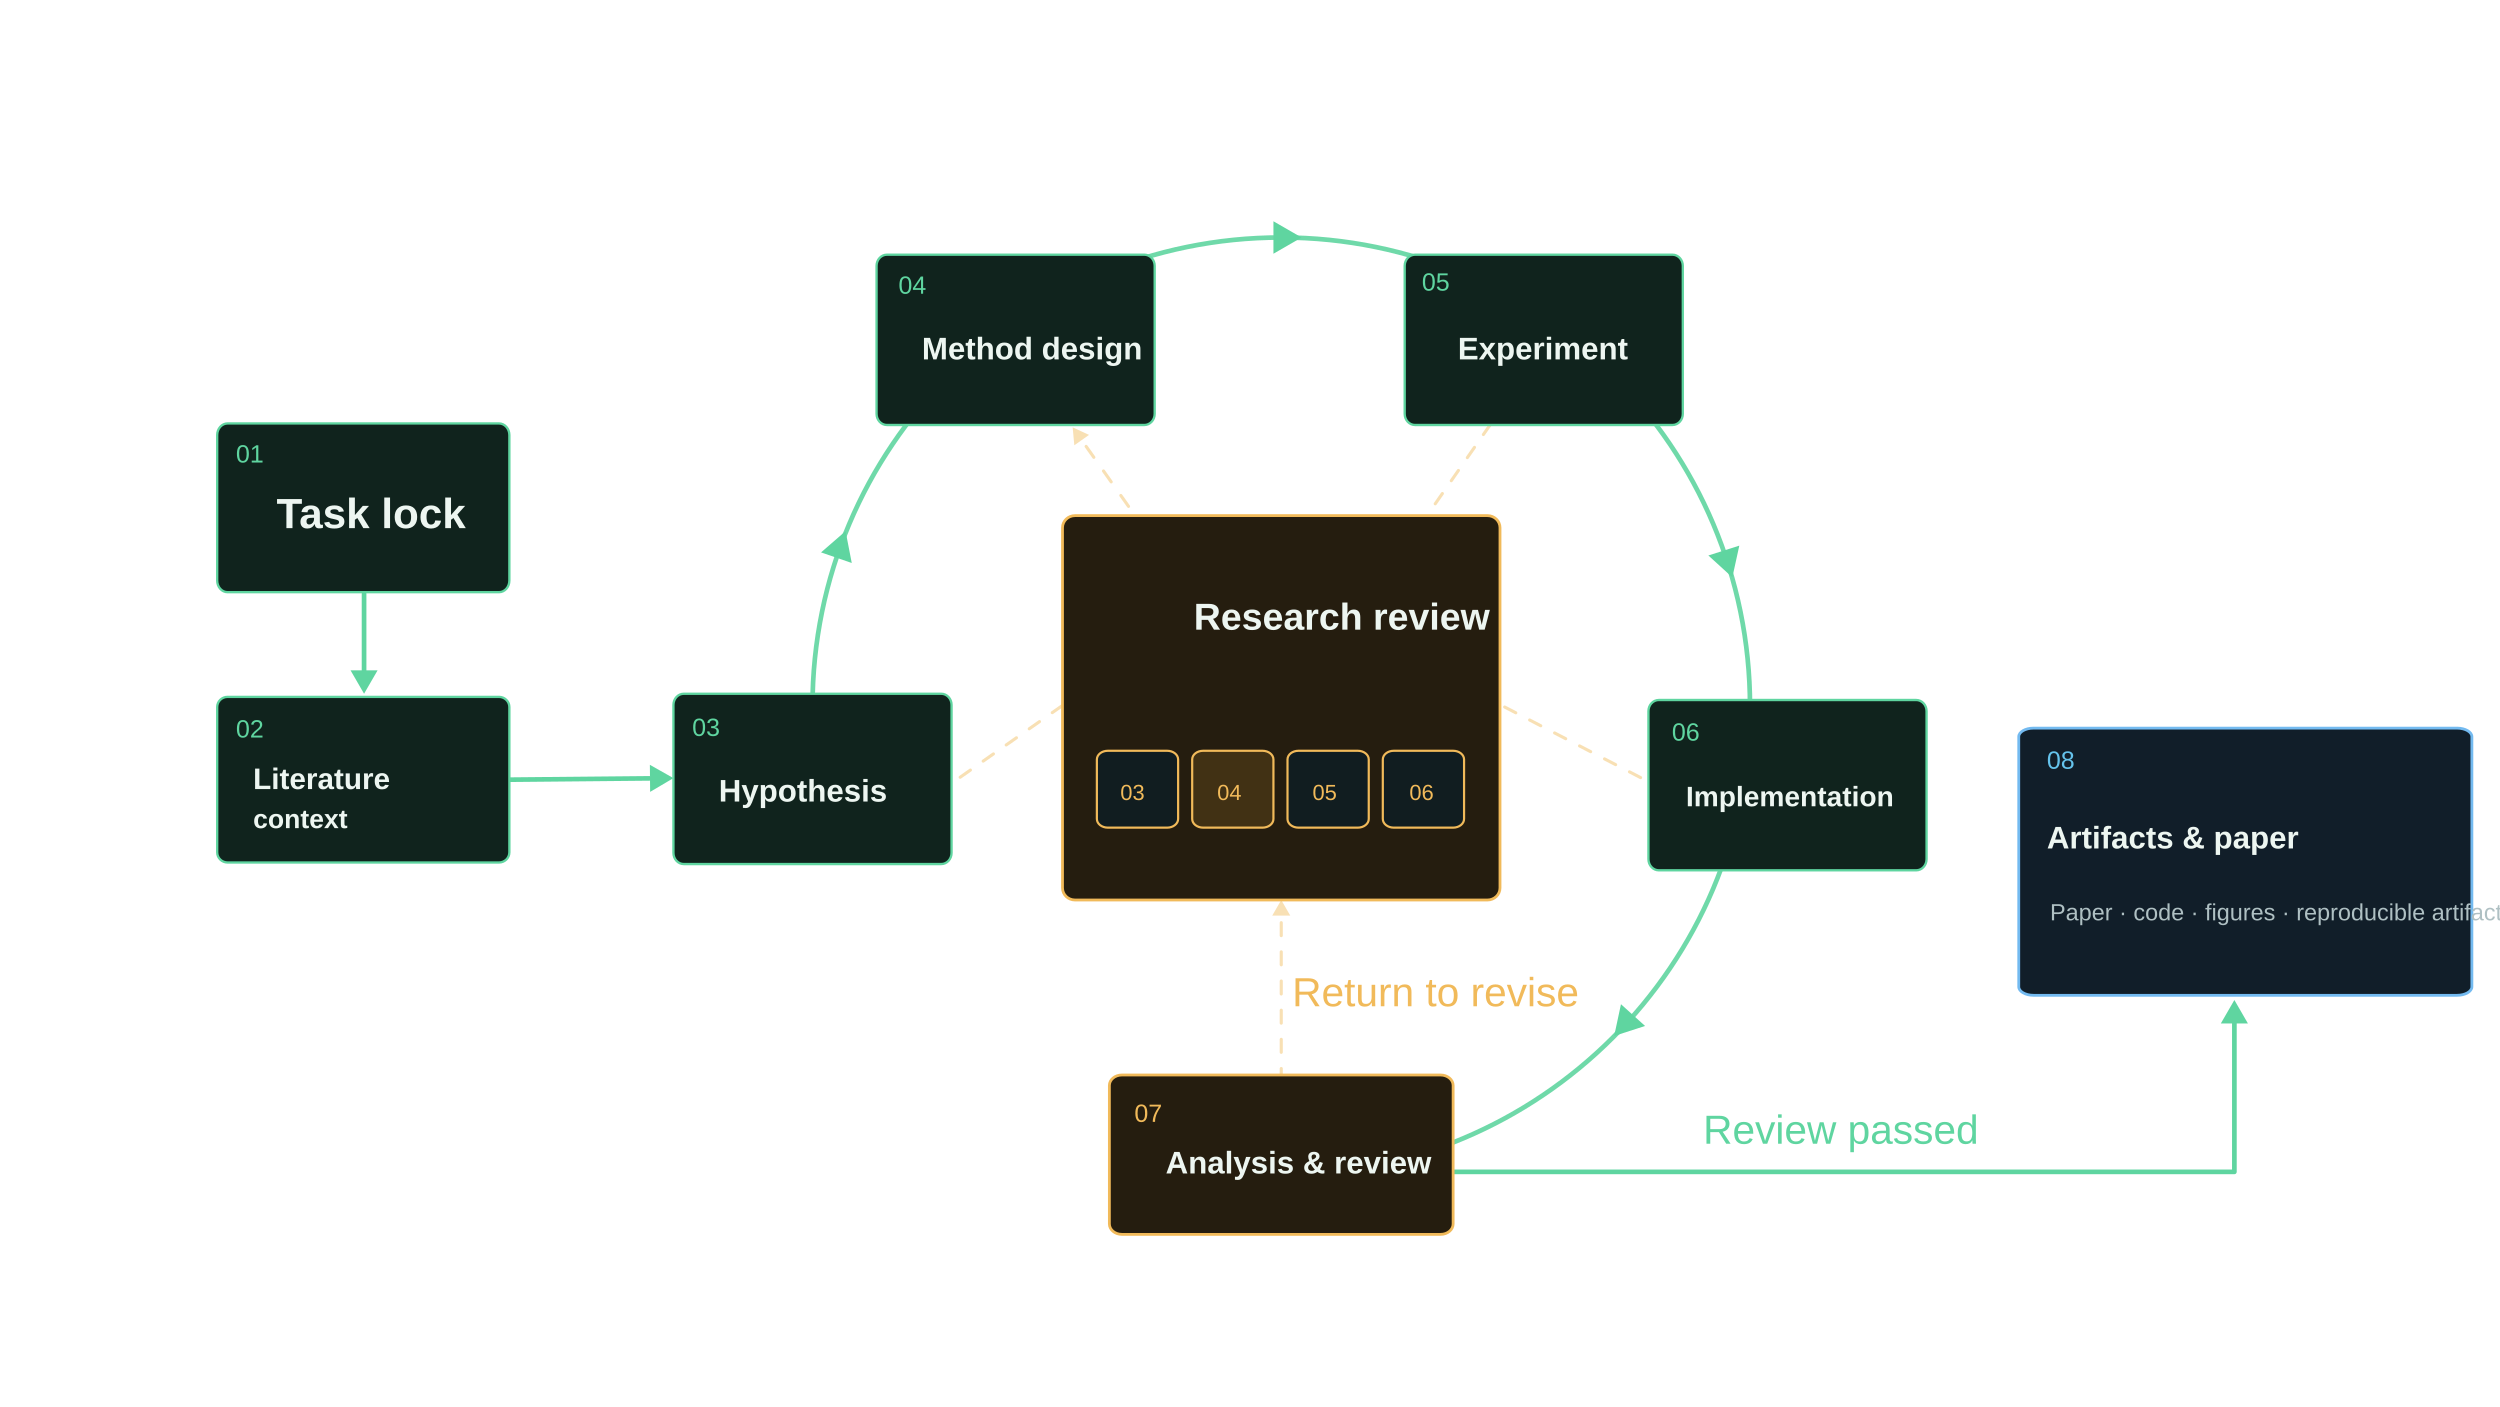
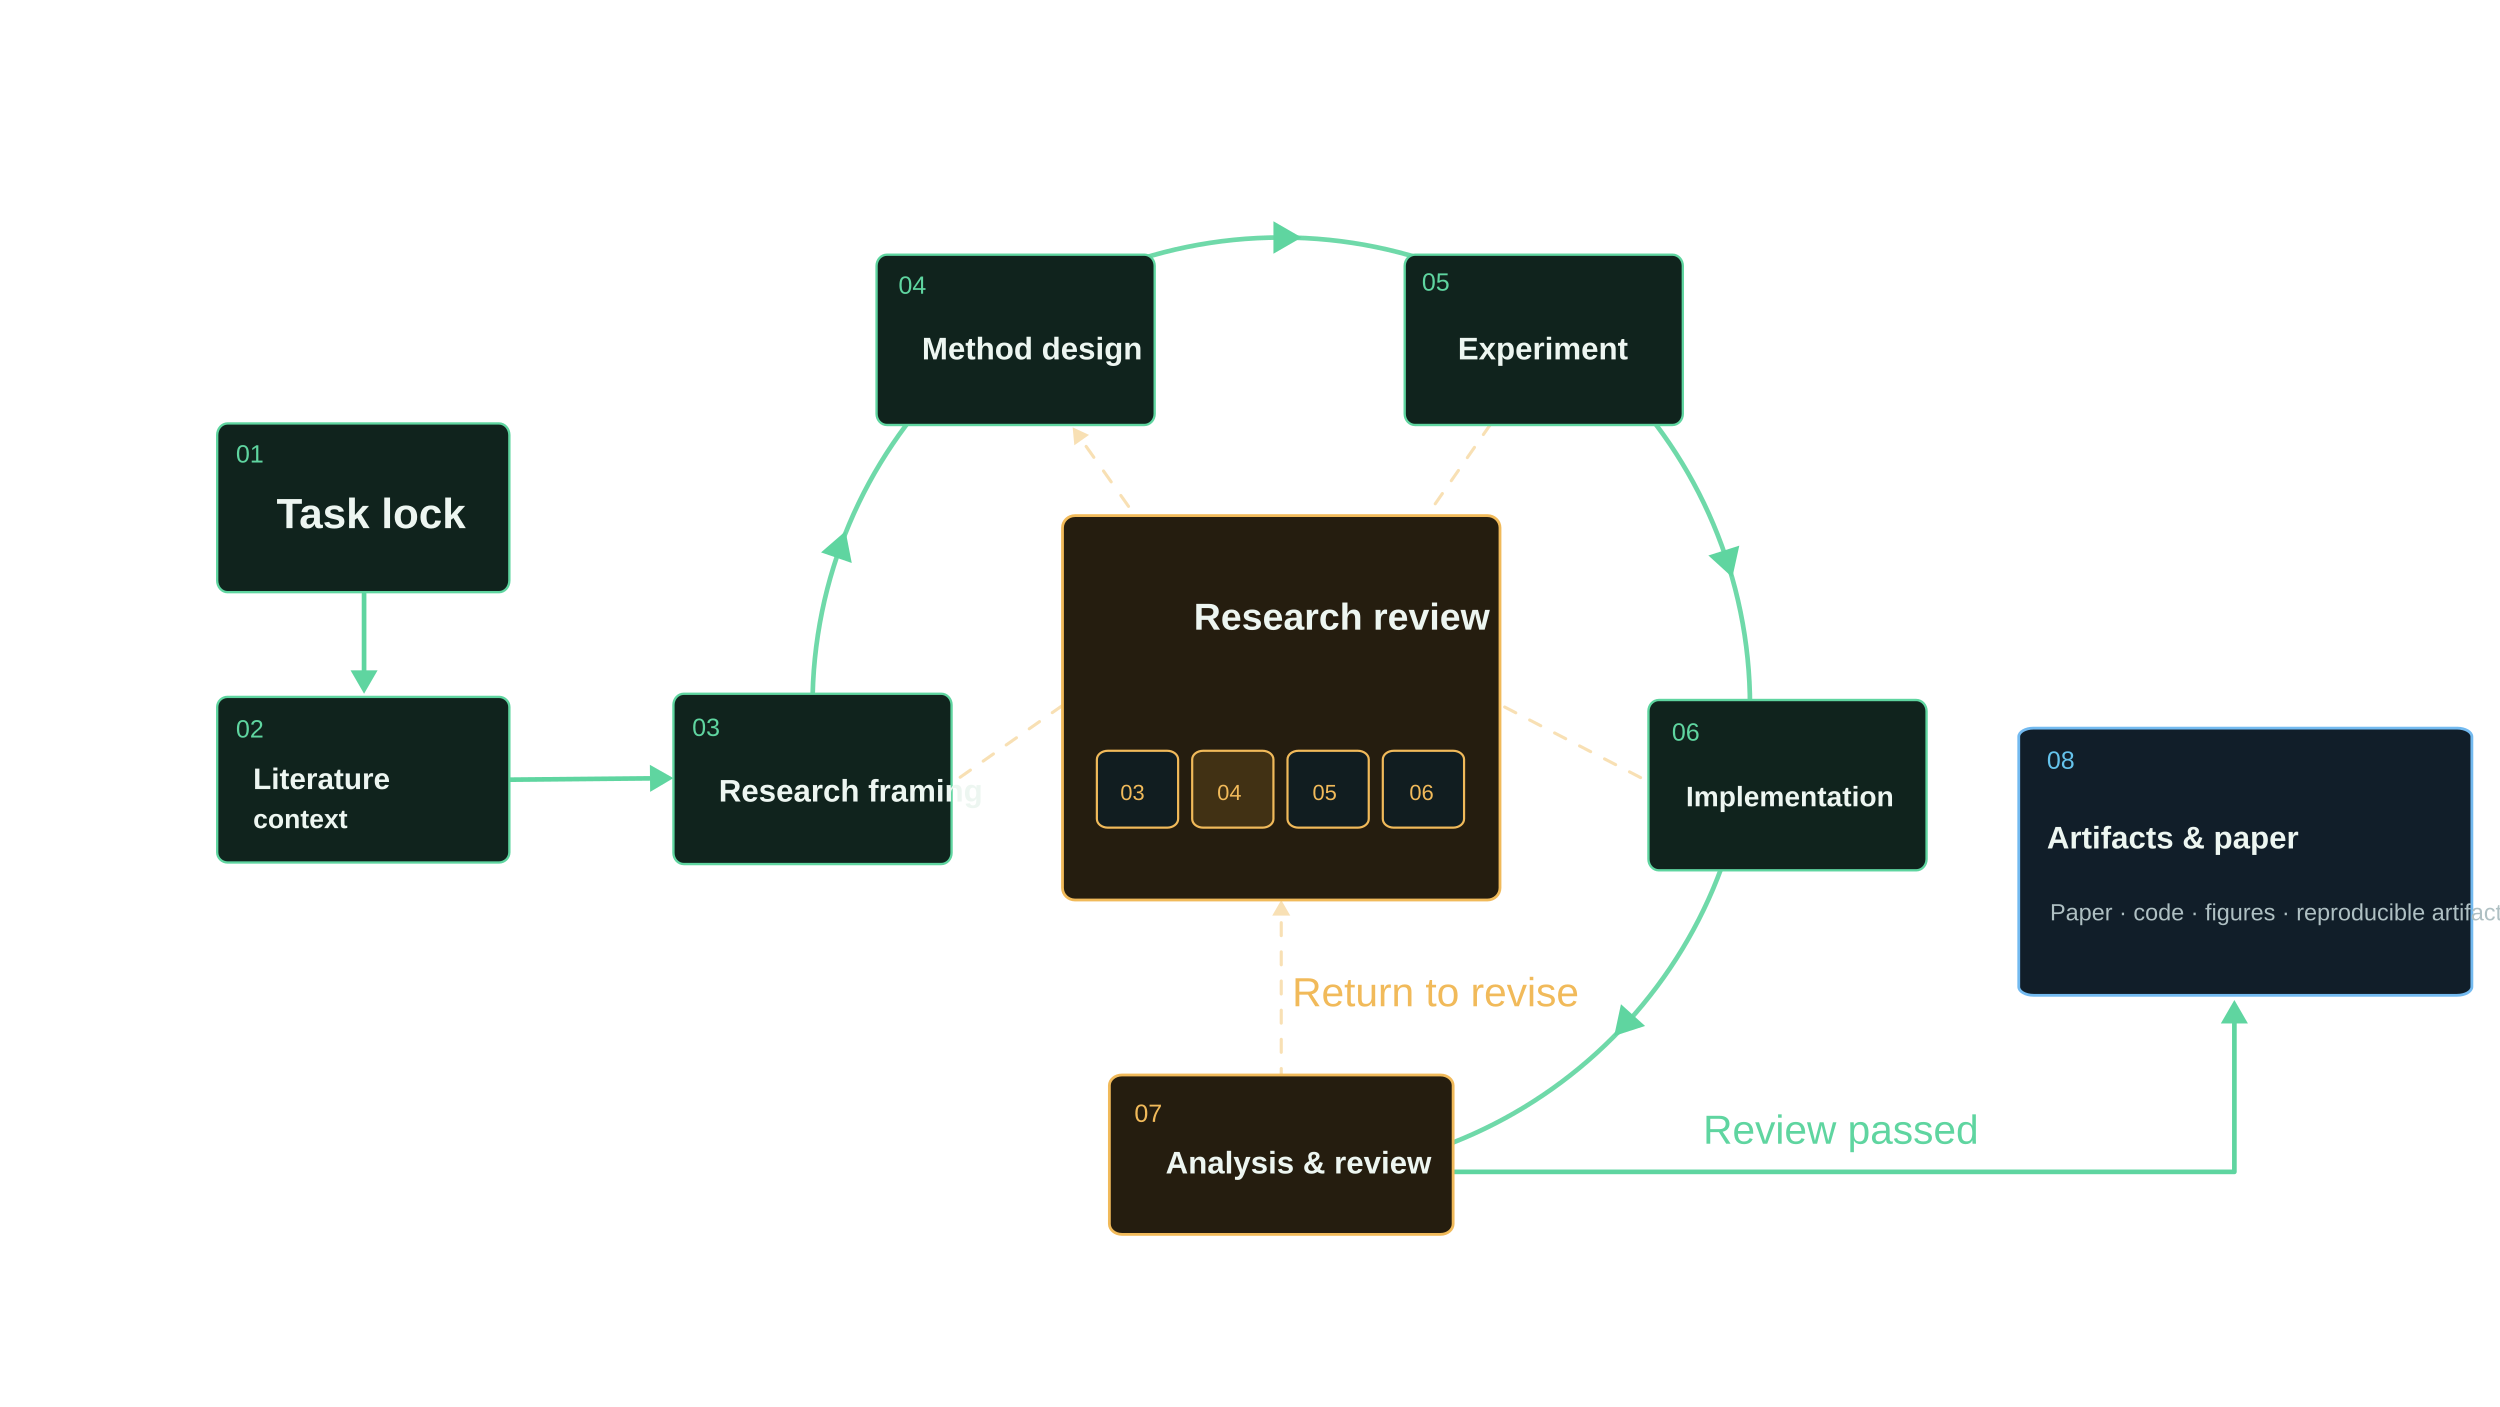
<svg xmlns="http://www.w3.org/2000/svg" width="1600" height="900" viewBox="0 0 1600 900" fill="none" data-figure="workflow" data-language="en" data-brand="OwnPI" data-figure-version="2">
  <path opacity="0.9" d="M520 452C520 286.315 654.315 152 820 152C985.685 152 1120 286.315 1120 452C1120 617.685 985.685 752 820 752" stroke="#5fd5a0" stroke-width="3" />
  <path d="M904 740C861.459 752.303 816.722 755.035 773 748" stroke="#5fd5a0" stroke-width="3" stroke-linecap="round" />
  <path d="M930 748.5C929.172 748.5 928.5 749.172 928.5 750C928.5 750.828 929.172 751.5 930 751.5V750V748.5ZM1430 750V751.5C1430.83 751.5 1431.5 750.828 1431.5 750H1430ZM1430 640L1421.34 655H1438.66L1430 640ZM930 750V751.5H1430V750V748.5H930V750ZM1430 750H1431.5V653.5H1430H1428.5V750H1430Z" fill="#5fd5a0" />
  <text fill="#5fd5a0" style="#111d20-space: pre" xml:space="preserve" font-family="Noto Sans SC, PingFang SC, Microsoft YaHei, sans-serif" font-size="32" font-weight="500" letter-spacing="0em">
    <tspan x="1090" y="731.84">评审通过</tspan>
  </text>
  <text fill="#f1ba5a" style="#111d20-space: pre" xml:space="preserve" font-family="Noto Sans SC, PingFang SC, Microsoft YaHei, sans-serif" font-size="32" font-weight="500" letter-spacing="0em">
    <tspan x="827" y="643.84">返回修订</tspan>
  </text>
  <path d="M819 688V689H821V688H820H819ZM820 576L814.226 586H825.774L820 576ZM819 580.148C819 580.7 819.448 581.148 820 581.148C820.552 581.148 821 580.7 821 580.148H820H819ZM821 590.519C821 589.966 820.552 589.519 820 589.519C819.448 589.519 819 589.966 819 590.519H820H821ZM819 598.815C819 599.367 819.448 599.815 820 599.815C820.552 599.815 821 599.367 821 598.815H820H819ZM821 609.185C821 608.633 820.552 608.185 820 608.185C819.448 608.185 819 608.633 819 609.185H820H821ZM819 617.481C819 618.034 819.448 618.481 820 618.481C820.552 618.481 821 618.034 821 617.481H820H819ZM821 627.852C821 627.3 820.552 626.852 820 626.852C819.448 626.852 819 627.3 819 627.852H820H821ZM819 636.148C819 636.7 819.448 637.148 820 637.148C820.552 637.148 821 636.7 821 636.148H820H819ZM821 646.519C821 645.966 820.552 645.519 820 645.519C819.448 645.519 819 645.966 819 646.519H820H821ZM819 654.815C819 655.367 819.448 655.815 820 655.815C820.552 655.815 821 655.367 821 654.815H820H819ZM821 665.185C821 664.633 820.552 664.185 820 664.185C819.448 664.185 819 664.633 819 665.185H820H821ZM819 673.481C819 674.034 819.448 674.481 820 674.481C820.552 674.481 821 674.034 821 673.481H820H819ZM821 683.852C821 683.3 820.552 682.852 820 682.852C819.448 682.852 819 683.3 819 683.852H820H821ZM820 590.519H819V598.815H820H821V590.519H820ZM820 609.185H819V617.481H820H821V609.185H820ZM820 627.852H819V636.148H820H821V627.852H820ZM820 646.519H819V654.815H820H821V646.519H820ZM820 665.185H819V673.481H820H821V665.185H820ZM820 683.852H819V688H820H821V683.852H820Z" fill="#f1ba5a" fill-opacity="0.45" />
  <path d="M680 451.5L613 498.5" stroke="#f1ba5a" stroke-opacity="0.45" stroke-width="2" stroke-linecap="round" stroke-dasharray="8 10" />
  <path d="M741.183 352.577C741.502 353.028 742.126 353.135 742.577 352.817C743.028 352.498 743.135 351.874 742.817 351.423L742 352L741.183 352.577ZM686.5 273.5L687.559 284.998L696.987 278.332L686.5 273.5ZM688.15 277.566C688.469 278.017 689.093 278.124 689.544 277.805C689.995 277.487 690.102 276.863 689.783 276.412L688.967 276.989L688.15 277.566ZM695.95 285.134C695.631 284.683 695.007 284.576 694.556 284.895C694.105 285.213 693.998 285.837 694.317 286.288L695.133 285.711L695.95 285.134ZM699.25 293.266C699.569 293.717 700.193 293.824 700.644 293.505C701.095 293.187 701.202 292.563 700.883 292.112L700.067 292.689L699.25 293.266ZM707.05 300.834C706.731 300.383 706.107 300.276 705.656 300.595C705.205 300.913 705.098 301.537 705.417 301.988L706.233 301.411L707.05 300.834ZM710.35 308.966C710.669 309.417 711.293 309.524 711.744 309.205C712.195 308.887 712.302 308.263 711.983 307.812L711.167 308.389L710.35 308.966ZM718.15 316.534C717.831 316.083 717.207 315.976 716.756 316.295C716.305 316.613 716.198 317.237 716.517 317.688L717.333 317.111L718.15 316.534ZM721.45 324.666C721.769 325.117 722.393 325.224 722.844 324.905C723.295 324.587 723.402 323.963 723.083 323.512L722.267 324.089L721.45 324.666ZM729.25 332.234C728.931 331.783 728.307 331.676 727.856 331.995C727.405 332.313 727.298 332.937 727.617 333.388L728.433 332.811L729.25 332.234ZM732.55 340.366C732.869 340.817 733.493 340.924 733.944 340.605C734.395 340.287 734.502 339.663 734.183 339.212L733.367 339.789L732.55 340.366ZM740.35 347.934C740.031 347.483 739.407 347.376 738.956 347.695C738.505 348.013 738.398 348.637 738.717 349.088L739.533 348.511L740.35 347.934ZM695.133 285.711L694.317 286.288L699.25 293.266L700.067 292.689L700.883 292.112L695.95 285.134L695.133 285.711ZM706.233 301.411L705.417 301.988L710.35 308.966L711.167 308.389L711.983 307.812L707.05 300.834L706.233 301.411ZM717.333 317.111L716.517 317.688L721.45 324.666L722.267 324.089L723.083 323.512L718.15 316.534L717.333 317.111ZM728.433 332.811L727.617 333.388L732.55 340.366L733.367 339.789L734.183 339.212L729.25 332.234L728.433 332.811ZM739.533 348.511L738.717 349.088L741.183 352.577L742 352L742.817 351.423L740.35 347.934L739.533 348.511Z" fill="#f1ba5a" fill-opacity="0.45" />
  <path d="M898 352L955 270" stroke="#f1ba5a" stroke-opacity="0.45" stroke-width="2" stroke-linecap="round" stroke-dasharray="8 10" />
  <path d="M963 452.5L1053.5 499.5" stroke="#f1ba5a" stroke-opacity="0.45" stroke-width="2" stroke-linecap="round" stroke-dasharray="8 10" />
  <path d="M325.986 497.5C325.157 497.508 324.492 498.186 324.5 499.014C324.508 499.843 325.186 500.508 326.014 500.5L326 499L325.986 497.5ZM431 498L415.918 489.483L416.083 506.803L431 498ZM326 499L326.014 500.5L417.515 499.628L417.501 498.129L417.486 496.629L325.986 497.5L326 499Z" fill="#5fd5a0" />
  <path d="M319.351 271H145.649C141.977 271 139 274.335 139 278.448V371.552C139 375.665 141.977 379 145.649 379H319.351C323.023 379 326 375.665 326 371.552V278.448C326 274.335 323.023 271 319.351 271Z" fill="#10231d" stroke="#5fd5a0" stroke-width="1.5" />
  <text fill="#5fd5a0" style="#111d20-space: pre" xml:space="preserve" font-family="Inter" font-size="16" letter-spacing="0em">
    <tspan x="151" y="296.318">01</tspan>
  </text>
  <text fill="#edf6f1" style="#111d20-space: pre" xml:space="preserve" font-family="Noto Sans SC, PingFang SC, Microsoft YaHei, sans-serif" font-size="28" font-weight="600" letter-spacing="0em">
    <tspan x="177" y="338.11">任务锁定</tspan>
  </text>
  <path d="M234.5 380C234.5 379.172 233.828 378.5 233 378.5C232.172 378.5 231.5 379.172 231.5 380H233H234.5ZM233 444L241.66 429H224.34L233 444ZM233 380H231.5V430.5H233H234.5V380H233Z" fill="#5fd5a0" />
  <path d="M319.351 446H145.649C141.977 446 139 448.92 139 452.523V545.477C139 549.08 141.977 552 145.649 552H319.351C323.023 552 326 549.08 326 545.477V452.523C326 448.92 323.023 446 319.351 446Z" fill="#10231d" stroke="#5fd5a0" stroke-width="1.5" />
  <text fill="#5fd5a0" style="#111d20-space: pre" xml:space="preserve" font-family="Inter" font-size="16" letter-spacing="0em">
    <tspan x="151" y="472.318">02</tspan>
  </text>
  <text fill="#edf6f1" style="#111d20-space: pre" xml:space="preserve" font-family="Noto Sans SC, PingFang SC, Microsoft YaHei, sans-serif" font-size="28" font-weight="600" letter-spacing="0em">
    <tspan x="162" y="513.11">文献与背景</tspan>
  </text>
  <path d="M602.377 444H437.623C433.965 444 431 447.2 431 451.148V545.852C431 549.8 433.965 553 437.623 553H602.377C606.035 553 609 549.8 609 545.852V451.148C609 447.2 606.035 444 602.377 444Z" fill="#10231d" stroke="#5fd5a0" stroke-width="1.5" />
  <text fill="#5fd5a0" style="#111d20-space: pre" xml:space="preserve" font-family="Inter" font-size="16" letter-spacing="0em">
    <tspan x="443.374" y="471.429">03</tspan>
  </text>
  <text fill="#edf6f1" style="#111d20-space: pre" xml:space="preserve" font-family="Noto Sans SC, PingFang SC, Microsoft YaHei, sans-serif" font-size="28" font-weight="600" letter-spacing="0em">
    <tspan x="460.508" y="513.425">假设构建</tspan>
  </text>
  <path d="M1226.38 448H1061.62C1057.97 448 1055 451.2 1055 455.148V549.852C1055 553.8 1057.97 557 1061.62 557H1226.38C1230.03 557 1233 553.8 1233 549.852V455.148C1233 451.2 1230.03 448 1226.38 448Z" fill="#10231d" stroke="#5fd5a0" stroke-width="1.5" />
  <path d="M1070.38 163H905.623C901.965 163 899 166.2 899 170.148V264.852C899 268.8 901.965 272 905.623 272H1070.38C1074.03 272 1077 268.8 1077 264.852V170.148C1077 166.2 1074.03 163 1070.38 163Z" fill="#10231d" stroke="#5fd5a0" stroke-width="1.5" />
  <path d="M732.377 163H567.623C563.965 163 561 166.2 561 170.148V264.852C561 268.8 563.965 272 567.623 272H732.377C736.035 272 739 268.8 739 264.852V170.148C739 166.2 736.035 163 732.377 163Z" fill="#10231d" stroke="#5fd5a0" stroke-width="1.5" />
  <text fill="#5fd5a0" style="#111d20-space: pre" xml:space="preserve" font-family="Inter" font-size="16" letter-spacing="0em">
    <tspan x="575" y="188.318">04</tspan>
  </text>
  <text fill="#edf6f1" style="#111d20-space: pre" xml:space="preserve" font-family="Noto Sans SC, PingFang SC, Microsoft YaHei, sans-serif" font-size="28" font-weight="600" letter-spacing="0em">
    <tspan x="590" y="230.11">方法设计</tspan>
  </text>
  <text fill="#5fd5a0" style="#111d20-space: pre" xml:space="preserve" font-family="Inter" font-size="16" letter-spacing="0em">
    <tspan x="910" y="186.318">05</tspan>
  </text>
  <text fill="#edf6f1" style="#111d20-space: pre" xml:space="preserve" font-family="Noto Sans SC, PingFang SC, Microsoft YaHei, sans-serif" font-size="28" font-weight="600" letter-spacing="0em">
    <tspan x="933" y="230.11">实验设计</tspan>
  </text>
  <text fill="#5fd5a0" style="#111d20-space: pre" xml:space="preserve" font-family="Inter" font-size="16" letter-spacing="0em">
    <tspan x="1070" y="474.318">06</tspan>
  </text>
  <text fill="#edf6f1" style="#111d20-space: pre" xml:space="preserve" font-family="Noto Sans SC, PingFang SC, Microsoft YaHei, sans-serif" font-size="28" font-weight="600" letter-spacing="0em">
    <tspan x="1079" y="516.11">实现与执行</tspan>
  </text>
  <path d="M922 688H718C713.582 688 710 690.995 710 694.689V783.311C710 787.005 713.582 790 718 790H922C926.418 790 930 787.005 930 783.311V694.689C930 690.995 926.418 688 922 688Z" fill="#251d0f" stroke="#f1ba5a" stroke-width="1.8" />
  <text fill="#f1ba5a" style="#111d20-space: pre" xml:space="preserve" font-family="Inter" font-size="16" letter-spacing="0em">
    <tspan x="726" y="718.318">07</tspan>
  </text>
  <text fill="#edf6f1" style="#111d20-space: pre" xml:space="preserve" font-family="Noto Sans SC, PingFang SC, Microsoft YaHei, sans-serif" font-size="28" font-weight="600" letter-spacing="0em">
    <tspan x="746" y="751.11">分析与评审</tspan>
  </text>
  <path d="M952 330H688C683.582 330 680 333.455 680 337.718V568.282C680 572.545 683.582 576 688 576H952C956.418 576 960 572.545 960 568.282V337.718C960 333.455 956.418 330 952 330Z" fill="#251d0f" stroke="#f1ba5a" stroke-width="1.8" />
  <text fill="#edf6f1" style="#111d20-space: pre" xml:space="preserve" font-family="Noto Sans SC, PingFang SC, Microsoft YaHei, sans-serif" font-size="28" font-weight="600" letter-spacing="0em">
    <tspan x="764" y="402.628">研究复盘</tspan>
  </text>
  <text fill="#b5c4c6" style="#111d20-space: pre" xml:space="preserve" font-family="Noto Sans SC, PingFang SC, Microsoft YaHei, sans-serif" font-size="20" letter-spacing="0em">
    <tspan x="723" y="438.044">对先前的阶段进行复盘
</tspan>
    <tspan x="713" y="467.044">需要修正时返回对应阶段</tspan>
  </text>
  <path d="M747 480.494H709C705.134 480.494 702 482.981 702 486.049V524.139C702 527.207 705.134 529.694 709 529.694H747C750.866 529.694 754 527.207 754 524.139V486.049C754 482.981 750.866 480.494 747 480.494Z" fill="#111d20" stroke="#f1ba5a" stroke-width="1.4" />
  <path d="M808 480.494H770C766.134 480.494 763 482.981 763 486.049V524.139C763 527.207 766.134 529.694 770 529.694H808C811.866 529.694 815 527.207 815 524.139V486.049C815 482.981 811.866 480.494 808 480.494Z" fill="#654b1c" fill-opacity="0.45" stroke="#f1ba5a" stroke-width="1.4" />
  <path d="M869 480.494H831C827.134 480.494 824 482.981 824 486.049V524.139C824 527.207 827.134 529.694 831 529.694H869C872.866 529.694 876 527.207 876 524.139V486.049C876 482.981 872.866 480.494 869 480.494Z" fill="#111d20" stroke="#f1ba5a" stroke-width="1.4" />
  <path d="M930 480.494H892C888.134 480.494 885 482.981 885 486.049V524.139C885 527.207 888.134 529.694 892 529.694H930C933.866 529.694 937 527.207 937 524.139V486.049C937 482.981 933.866 480.494 930 480.494Z" fill="#111d20" stroke="#f1ba5a" stroke-width="1.4" />
  <text fill="#f1ba5a" style="#111d20-space: pre" xml:space="preserve" font-family="Inter" font-size="16" letter-spacing="0em">
    <tspan x="717.906" y="512.212">03</tspan>
  </text>
  <text fill="#f1ba5a" style="#111d20-space: pre" xml:space="preserve" font-family="Inter" font-size="16" letter-spacing="0em">
    <tspan x="779.367" y="512.212">04</tspan>
  </text>
  <text fill="#f1ba5a" style="#111d20-space: pre" xml:space="preserve" font-family="Inter" font-size="16" letter-spacing="0em">
    <tspan x="840.133" y="512.212">05</tspan>
  </text>
  <text fill="#f1ba5a" style="#111d20-space: pre" xml:space="preserve" font-family="Inter" font-size="16" letter-spacing="0em">
    <tspan x="902.508" y="512.212">06</tspan>
  </text>
  <path d="M1572.53 466H1301.47C1296.24 466 1292 468.45 1292 471.472V631.528C1292 634.55 1296.24 637 1301.47 637H1572.53C1577.76 637 1582 634.55 1582 631.528V471.472C1582 468.45 1577.76 466 1572.53 466Z" fill="#111e29" stroke="#73baf0" stroke-width="1.8" />
  <text fill="#73baf0" style="#111d20-space: pre" xml:space="preserve" font-family="Inter" font-size="16" letter-spacing="0em">
    <tspan x="1310" y="492.318">08</tspan>
  </text>
  <text fill="#edf6f1" style="#111d20-space: pre" xml:space="preserve" font-family="Noto Sans SC, PingFang SC, Microsoft YaHei, sans-serif" font-size="28" font-weight="600" letter-spacing="0em">
    <tspan x="1310" y="543.11">产物打包与论文撰写</tspan>
  </text>
  <text fill="#b5c4c6" style="#111d20-space: pre" xml:space="preserve" font-family="Noto Sans SC, PingFang SC, Microsoft YaHei, sans-serif" font-size="20" letter-spacing="0em">
    <tspan x="1312" y="589.15">整理论文、代码、图表
</tspan>
    <tspan x="1312" y="618.15">与可复现研究产物</tspan>
  </text>
  <path d="M541.165 339.91L545.125 360.314L525.475 353.541L541.165 339.91Z" fill="#5fd5a0" />
  <path d="M833 152L815 162.392L815 141.608L833 152Z" fill="#5fd5a0" />
  <path d="M1037.42 642.696L1052.85 656.62L1033.07 663.021L1037.42 642.696Z" fill="#5fd5a0" />
  <path d="M1108.71 369.508L1093.35 355.506L1113.16 349.205L1108.71 369.508Z" fill="#5fd5a0" />
  <g class="ownpi-semantic-markers" aria-hidden="true">
    <g data-node="1" />
    <g data-node="2" />
    <g data-node="3" />
    <g data-node="4" />
    <g data-node="5" />
    <g data-node="6" />
    <g data-node="7" />
    <g data-node="review" />
    <g data-node="8" />
  </g>
  <style>text{opacity:0}.ownpi-en-copy text{opacity:1}</style>
  <g class="ownpi-en-copy">
    <text x="151" y="296" fill="#5fd5a0" font-family="IBM Plex Sans, Arial, sans-serif" font-size="16">01</text>
    <text x="177" y="338" fill="#edf6f1" font-family="IBM Plex Sans, Arial, sans-serif" font-size="27" font-weight="600">Task lock</text>
    <text x="151" y="472" fill="#5fd5a0" font-family="IBM Plex Sans, Arial, sans-serif" font-size="16">02</text>
    <text x="162" y="505" fill="#edf6f1" font-family="IBM Plex Sans, Arial, sans-serif" font-size="19" font-weight="600">Literature</text>
    <text x="162" y="530" fill="#edf6f1" font-family="IBM Plex Sans, Arial, sans-serif" font-size="17" font-weight="600">context</text>
    <text x="443" y="471" fill="#5fd5a0" font-family="IBM Plex Sans, Arial, sans-serif" font-size="16">03</text>
-     <text x="460" y="513" fill="#edf6f1" font-family="IBM Plex Sans, Arial, sans-serif" font-size="20" font-weight="600">Hypothesis</text>
+     <text x="460" y="513" fill="#edf6f1" font-family="IBM Plex Sans, Arial, sans-serif" font-size="20" font-weight="600">Research framing</text>
    <text x="575" y="188" fill="#5fd5a0" font-family="IBM Plex Sans, Arial, sans-serif" font-size="16">04</text>
    <text x="590" y="230" fill="#edf6f1" font-family="IBM Plex Sans, Arial, sans-serif" font-size="20" font-weight="600">Method design</text>
    <text x="910" y="186" fill="#5fd5a0" font-family="IBM Plex Sans, Arial, sans-serif" font-size="16">05</text>
    <text x="933" y="230" fill="#edf6f1" font-family="IBM Plex Sans, Arial, sans-serif" font-size="20" font-weight="600">Experiment</text>
    <text x="1070" y="474" fill="#5fd5a0" font-family="IBM Plex Sans, Arial, sans-serif" font-size="16">06</text>
    <text x="1079" y="516" fill="#edf6f1" font-family="IBM Plex Sans, Arial, sans-serif" font-size="18" font-weight="600">Implementation</text>
    <text x="726" y="718" fill="#f1ba5a" font-family="IBM Plex Sans, Arial, sans-serif" font-size="16">07</text>
    <text x="746" y="751" fill="#edf6f1" font-family="IBM Plex Sans, Arial, sans-serif" font-size="20" font-weight="600">Analysis &amp; review</text>
    <text x="764" y="403" fill="#edf6f1" font-family="IBM Plex Sans, Arial, sans-serif" font-size="24" font-weight="600">Research review</text>
    <text x="717" y="512" fill="#f1ba5a" font-family="IBM Plex Sans, Arial, sans-serif" font-size="14">03</text>
    <text x="779" y="512" fill="#f1ba5a" font-family="IBM Plex Sans, Arial, sans-serif" font-size="14">04</text>
    <text x="840" y="512" fill="#f1ba5a" font-family="IBM Plex Sans, Arial, sans-serif" font-size="14">05</text>
    <text x="902" y="512" fill="#f1ba5a" font-family="IBM Plex Sans, Arial, sans-serif" font-size="14">06</text>
    <text x="1310" y="492" fill="#65c3ec" font-family="IBM Plex Sans, Arial, sans-serif" font-size="16">08</text>
    <text x="1310" y="543" fill="#edf6f1" font-family="IBM Plex Sans, Arial, sans-serif" font-size="20" font-weight="600">Artifacts &amp; paper</text>
    <text x="1312" y="589" fill="#afc0c3" font-family="IBM Plex Sans, Arial, sans-serif" font-size="15">Paper · code · figures · reproducible artifacts</text>
    <text x="1090" y="732" fill="#5fd5a0" font-family="IBM Plex Sans, Arial, sans-serif" font-size="26">Review passed</text>
    <text x="827" y="644" fill="#f1ba5a" font-family="IBM Plex Sans, Arial, sans-serif" font-size="26">Return to revise</text>
  </g>
</svg>
